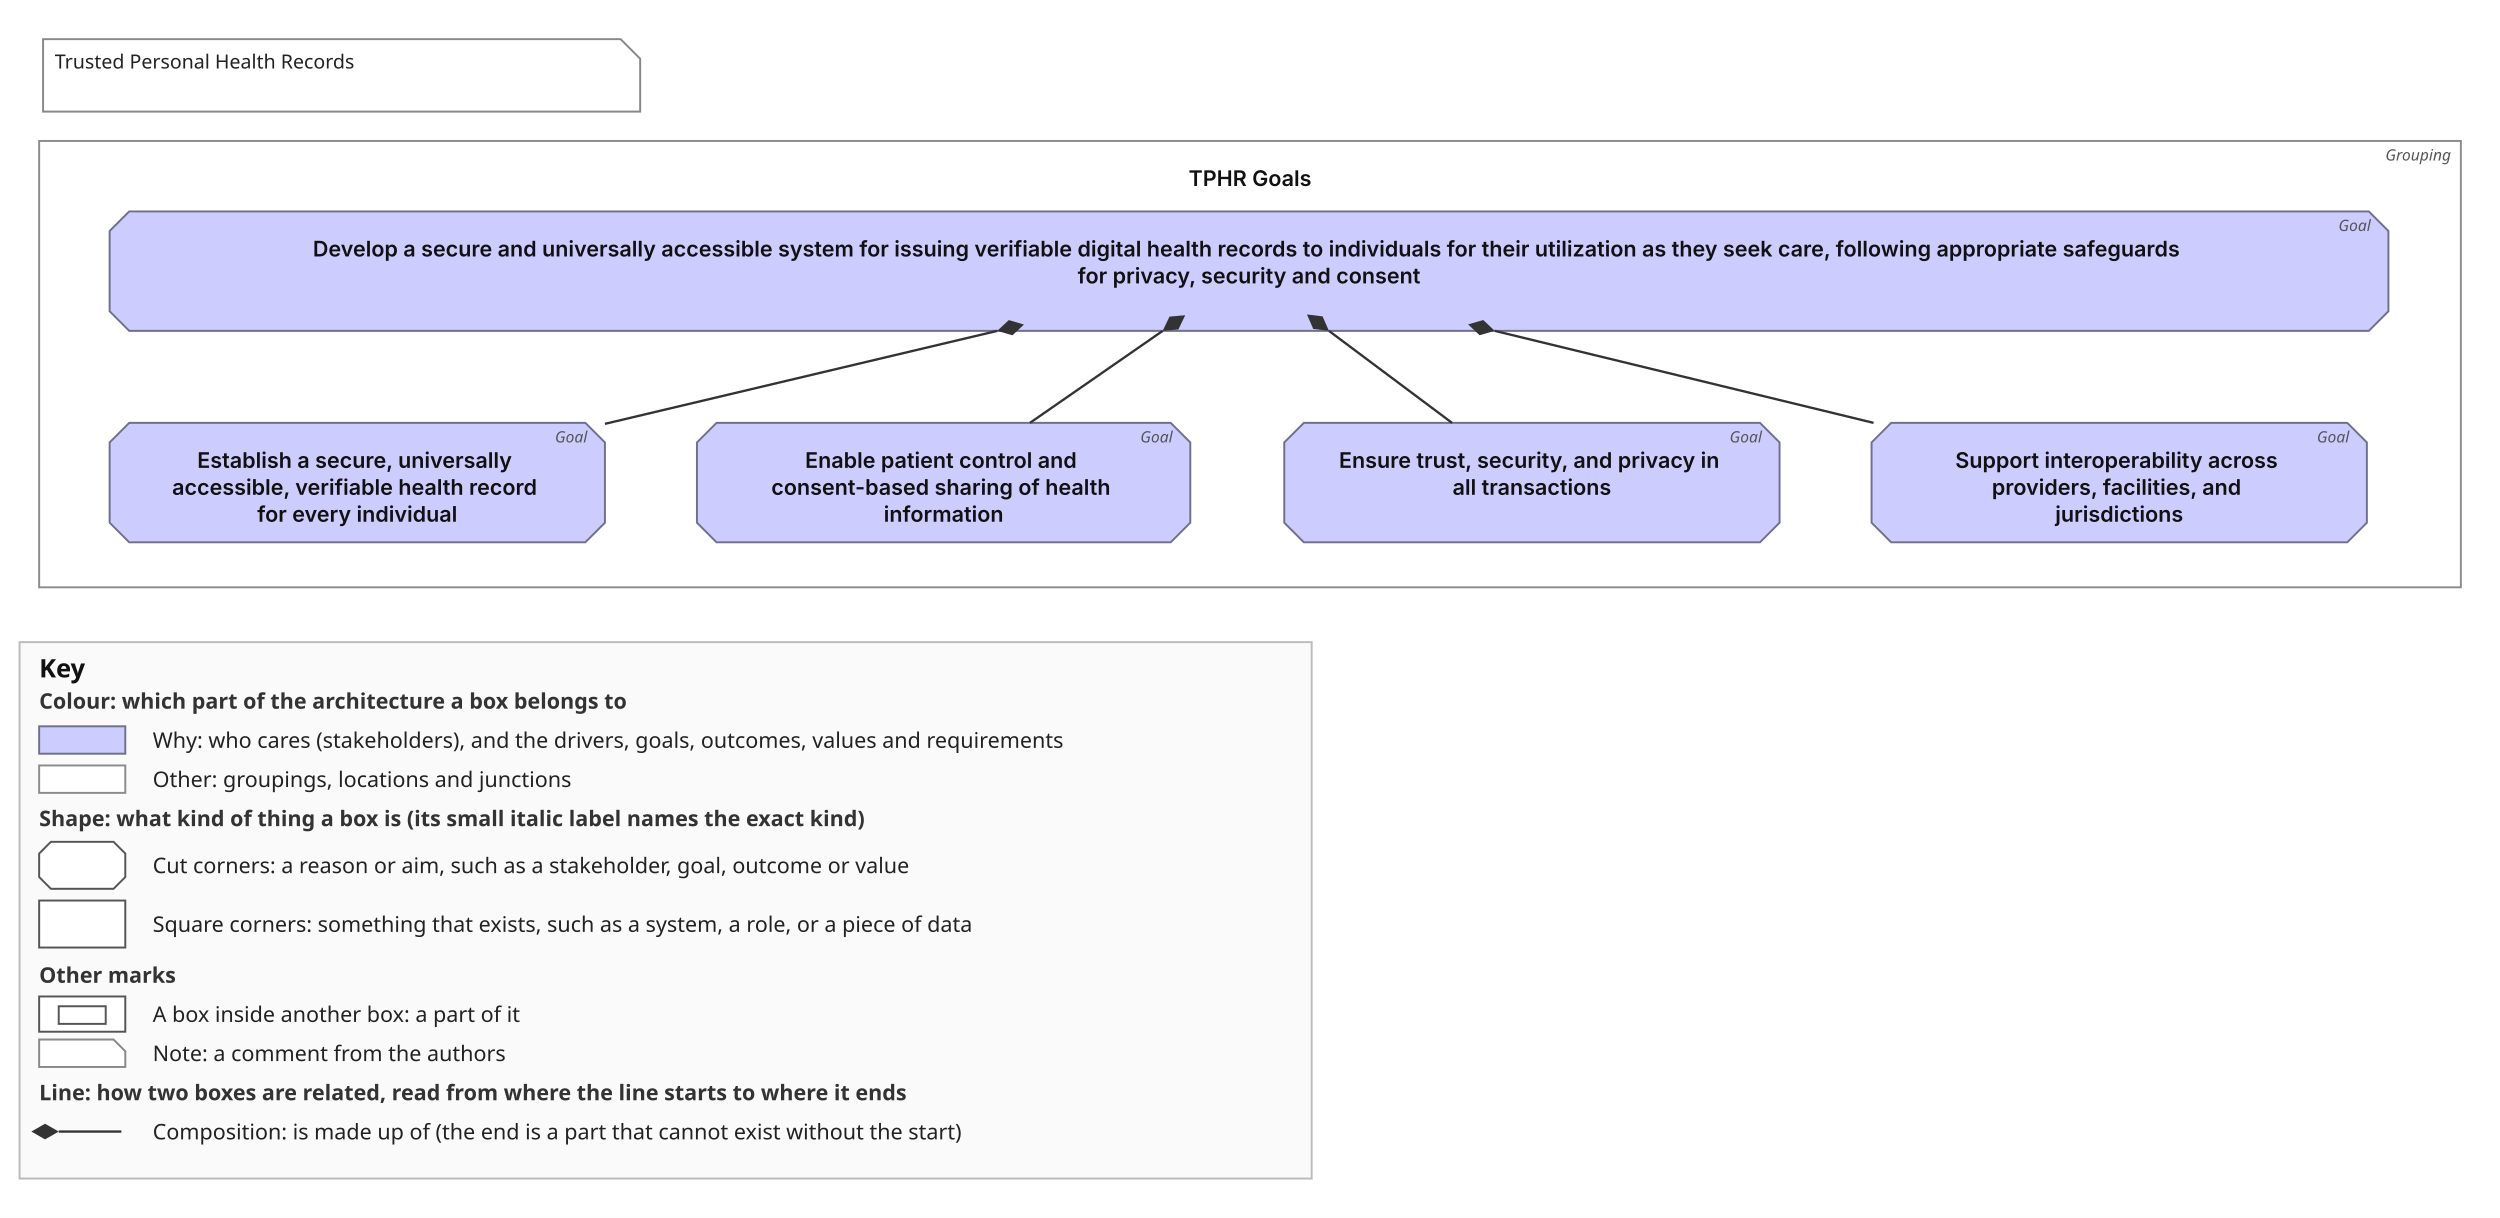
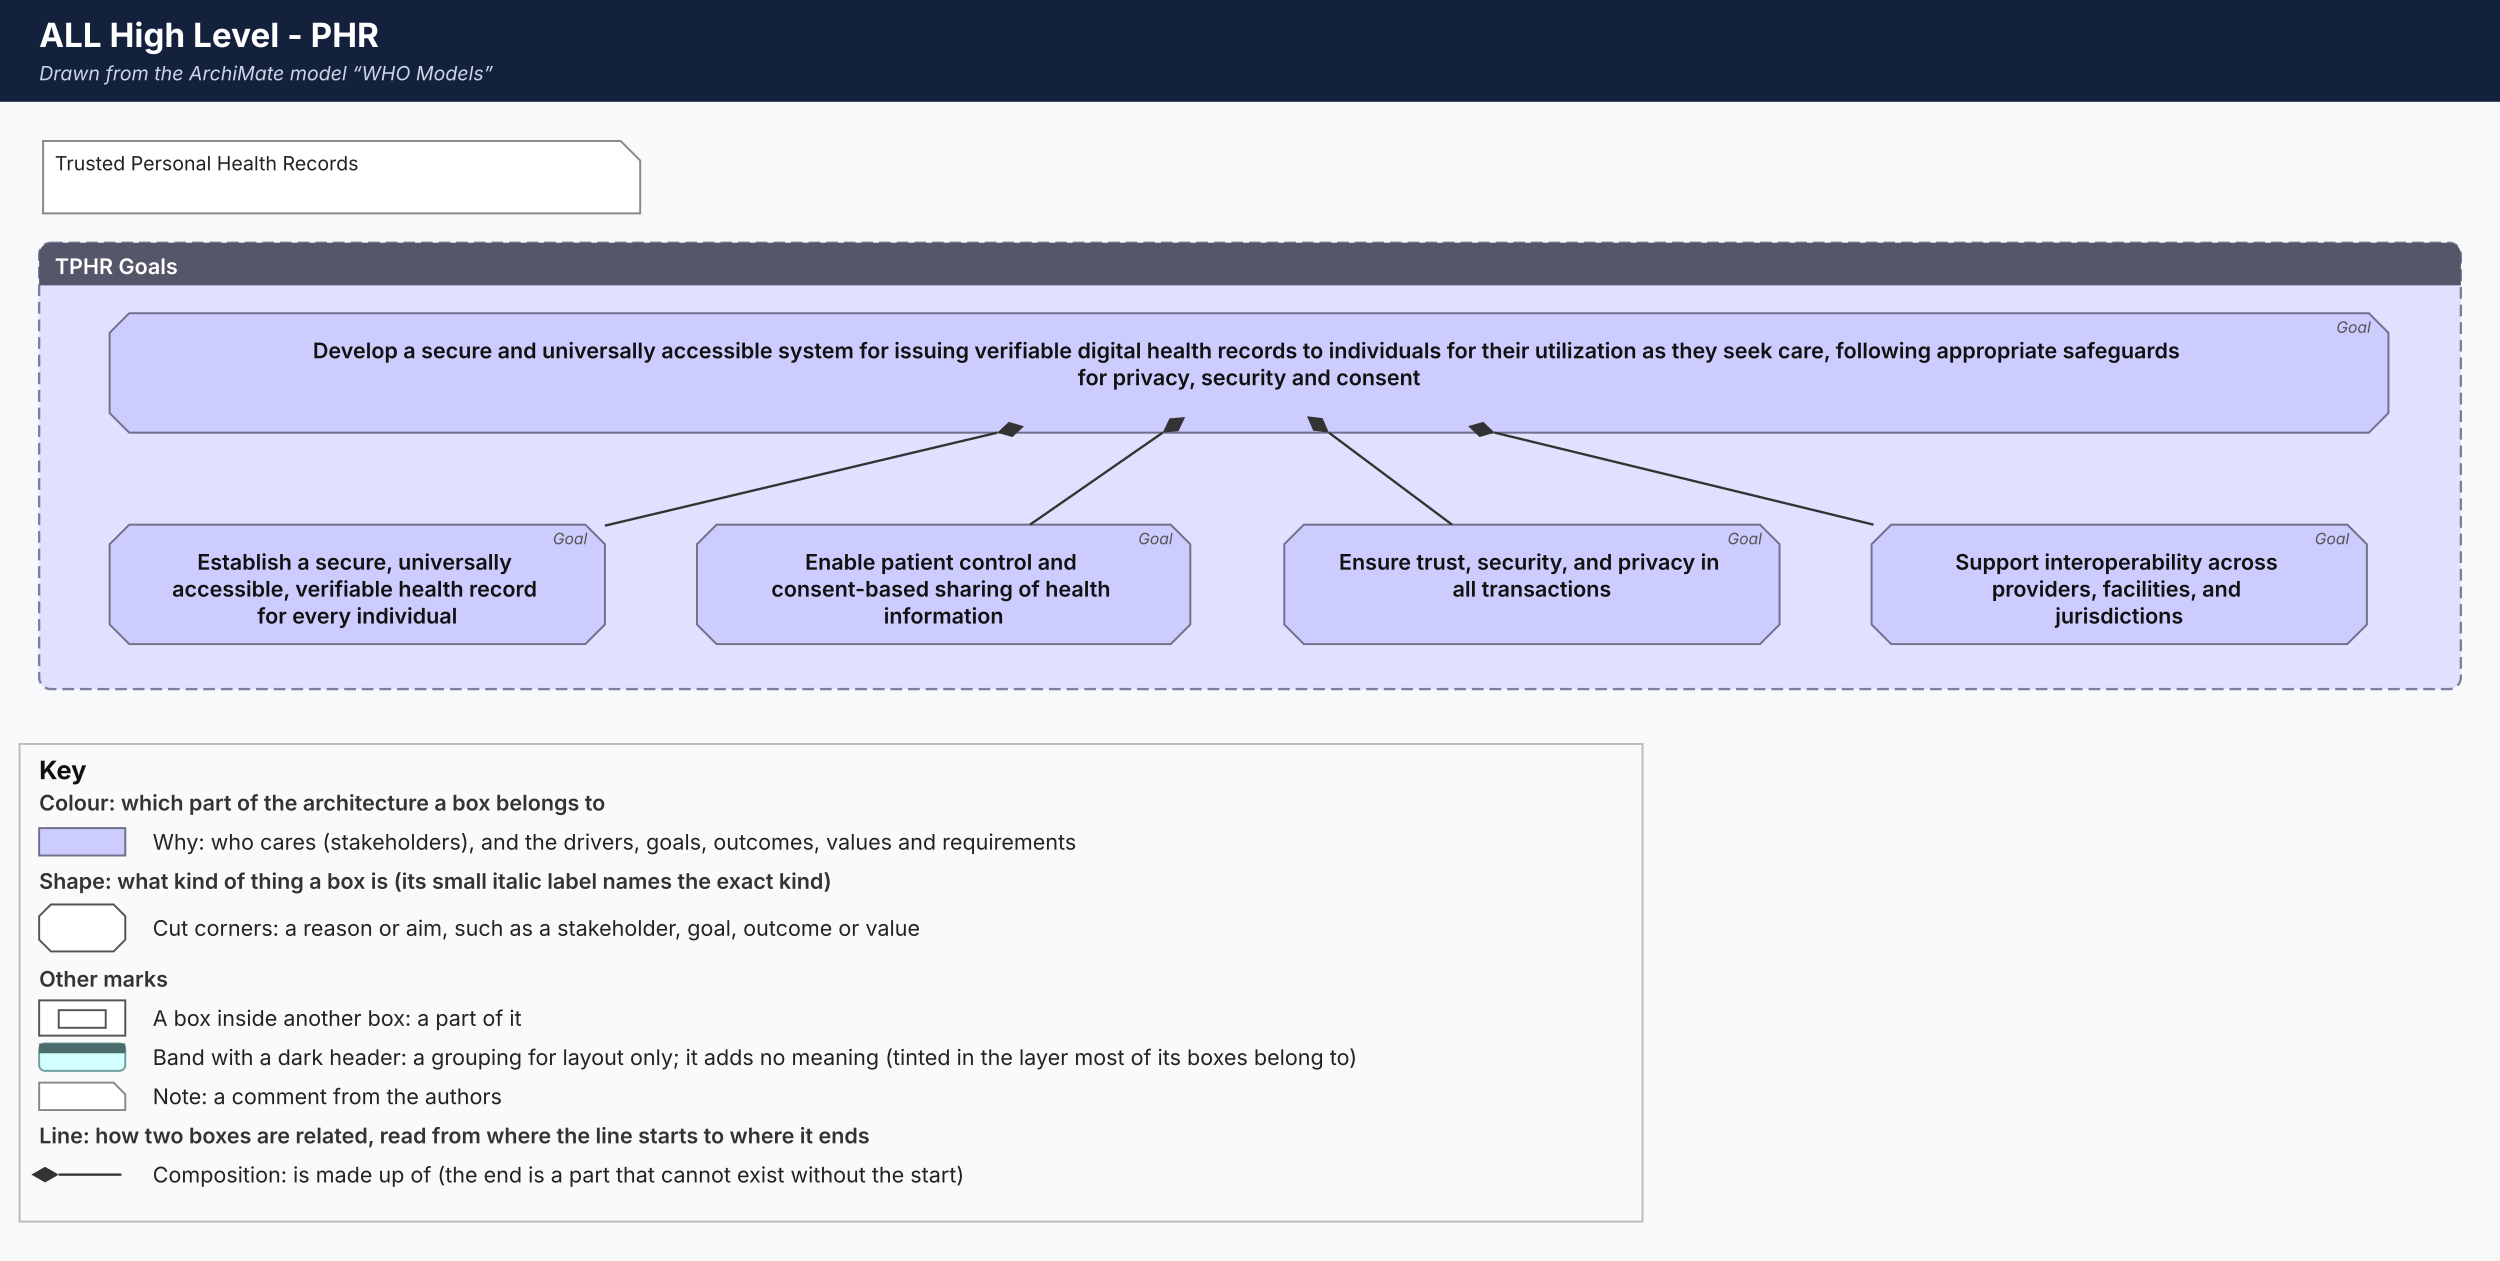
- <svg xmlns="http://www.w3.org/2000/svg" viewBox="182 84 1277 622" width="1277" height="622" role="img" aria-labelledby="av-title">
+ <svg xmlns="http://www.w3.org/2000/svg" viewBox="182 32 1277 644" width="1277" height="644" role="img" aria-labelledby="av-title">
  <style>
- .av-name{font:600 11px system-ui,-apple-system,"Segoe UI",sans-serif;fill:#111}
- .av-type{font:italic 8px system-ui,sans-serif;fill:#555}
- .av-group{font:600 11px system-ui,sans-serif;fill:#333}
- .av-note{font:10px system-ui,sans-serif;fill:#222}
- .av-key{font:11px system-ui,sans-serif;fill:#222}
- .av-keyh{font:600 11px system-ui,sans-serif;fill:#333}
- .av-keyt{font:700 13px system-ui,sans-serif;fill:#111}
- .av-rel{font:9px system-ui,sans-serif;fill:#333;paint-order:stroke;stroke:#fff;stroke-width:3px}
+ .av-name{font:600 11px Inter, "Segoe UI", system-ui, -apple-system, Helvetica, Arial, sans-serif;fill:#111}
+ .av-type{font:italic 8px Inter, "Segoe UI", system-ui, -apple-system, Helvetica, Arial, sans-serif;fill:#555}
+ .av-group{font:600 11px Inter, "Segoe UI", system-ui, -apple-system, Helvetica, Arial, sans-serif;fill:#333}
+ .av-note{font:10px Inter, "Segoe UI", system-ui, -apple-system, Helvetica, Arial, sans-serif;fill:#222}
+ .av-key{font:11px Inter, "Segoe UI", system-ui, -apple-system, Helvetica, Arial, sans-serif;fill:#222}
+ .av-keyh{font:600 11px Inter, "Segoe UI", system-ui, -apple-system, Helvetica, Arial, sans-serif;fill:#333}
+ .av-keyt{font:700 13px Inter, "Segoe UI", system-ui, -apple-system, Helvetica, Arial, sans-serif;fill:#111}
+ .av-rel{font:9px Inter, "Segoe UI", system-ui, -apple-system, Helvetica, Arial, sans-serif;fill:#333;paint-order:stroke;stroke:#fff;stroke-width:3px}
a:hover rect,a:hover polygon,a:focus rect,a:focus polygon{stroke:#06c;stroke-width:2.5}
</style>
  <defs>
    <marker id="arrow-open" viewBox="0 0 12 12" refX="11" refY="6" markerWidth="11" markerHeight="11" orient="auto-start-reverse" markerUnits="userSpaceOnUse">
      <path d="M1 1 L11 6 L1 11" fill="none" stroke="#333" stroke-width="1.3" />
    </marker>
    <marker id="arrow-filled" viewBox="0 0 12 12" refX="11" refY="6" markerWidth="11" markerHeight="11" orient="auto-start-reverse" markerUnits="userSpaceOnUse">
      <path d="M1 1 L11 6 L1 11 Z" fill="#333" />
    </marker>
    <marker id="arrow-small" viewBox="0 0 10 10" refX="9" refY="5" markerWidth="8" markerHeight="8" orient="auto-start-reverse" markerUnits="userSpaceOnUse">
      <path d="M1 1 L9 5 L1 9" fill="none" stroke="#333" stroke-width="1.2" />
    </marker>
    <marker id="triangle-hollow" viewBox="0 0 14 14" refX="13" refY="7" markerWidth="13" markerHeight="13" orient="auto-start-reverse" markerUnits="userSpaceOnUse">
      <path d="M1 1 L13 7 L1 13 Z" fill="#fff" stroke="#333" stroke-width="1.2" />
    </marker>
    <marker id="diamond-filled" viewBox="0 0 16 10" refX="1" refY="5" markerWidth="16" markerHeight="10" orient="auto-start-reverse" markerUnits="userSpaceOnUse">
      <path d="M1 5 L8 1 L15 5 L8 9 Z" fill="#333" />
    </marker>
    <marker id="diamond-hollow" viewBox="0 0 16 10" refX="1" refY="5" markerWidth="16" markerHeight="10" orient="auto-start-reverse" markerUnits="userSpaceOnUse">
      <path d="M1 5 L8 1 L15 5 L8 9 Z" fill="#fff" stroke="#333" stroke-width="1.2" />
    </marker>
    <marker id="dot" viewBox="0 0 8 8" refX="4" refY="4" markerWidth="7" markerHeight="7" orient="auto" markerUnits="userSpaceOnUse">
      <circle cx="4" cy="4" r="3.2" fill="#333" />
    </marker>
    <pattern id="missing" width="8" height="8" patternUnits="userSpaceOnUse" patternTransform="rotate(45)">
      <rect width="8" height="8" fill="#fff" />
      <line x1="0" y1="0" x2="0" y2="8" stroke="#d33" stroke-width="2" />
    </pattern>
  </defs>
-   <rect x="182" y="84" width="1277" height="622" fill="#fff" />
+   <rect x="182" y="32" width="1277" height="644" fill="#f8f9fb" />
+   <rect x="182" y="32" width="1277" height="52" fill="#14213d" />
+   <text x="202" y="56" style="font:700 17px Inter, &quot;Segoe UI&quot;, system-ui, -apple-system, Helvetica, Arial, sans-serif;fill:#fff">ALL High Level - PHR</text>
+   <text x="202" y="73" style="font:italic 10px Inter, &quot;Segoe UI&quot;, system-ui, -apple-system, Helvetica, Arial, sans-serif;fill:#c9d6e6">Drawn from the ArchiMate model “WHO Models”</text>
  <g class="av-n">
    <polygon points="204,104 499,104 509,114 509,141 204,141" fill="#ffffff" stroke="#888" />
    <text class="av-note" x="210" y="119">
      <tspan x="210" dy="0">Trusted Personal Health Records</tspan>
    </text>
  </g>
  <a href="../../../en/dpi-h-ra/archimate/0.2.0-draft.3/elements/tphr-goals/" target="_top">
-     <rect x="202" y="156" width="1237" height="228" fill="#ffffff" stroke="#8c8c8c" stroke-width="1" />
-     <text class="av-type" x="1434" y="166" text-anchor="end">Grouping</text>
-     <text class="av-name" x="820.5" y="179" text-anchor="middle">
-       <tspan x="820.5" dy="0">TPHR Goals</tspan>
-     </text>
+     <rect x="202" y="156" width="1237" height="228" rx="6" fill="#e0e0ff" stroke="#7e7e9e" stroke-width="1.2" stroke-dasharray="6 3" />
+     <path d="M202 162 a6 6 0 0 1 6 -6 h1225 a6 6 0 0 1 6 6 v15.75 h-1237 z" fill="#56566b" />
+     <text class="av-group" x="210" y="172" style="fill:#fff">TPHR Goals</text>
  </a>
  <a href="../../../en/dpi-h-ra/archimate/0.2.0-draft.3/elements/develop-a-secure-and-universally-accessible-system-for/" target="_top">
    <polygon points="248,192 1392,192 1402,202 1402,243 1392,253 248,253 238,243 238,202" fill="#ccccff" stroke="#70708c" stroke-width="1" />
    <text class="av-type" x="1393" y="202" text-anchor="end">Goal</text>
    <text class="av-name" x="820" y="215" text-anchor="middle">
      <tspan x="820" dy="0">Develop a secure and universally accessible system for issuing verifiable digital health records to individuals for their utilization as they seek care, following appropriate safeguards</tspan>
      <tspan x="820" dy="13.75">for privacy, security and consent</tspan>
    </text>
  </a>
  <a href="../../../en/dpi-h-ra/archimate/0.2.0-draft.3/elements/support-interoperability-across-providers-facilities-and/" target="_top">
    <polygon points="1148,300 1381,300 1391,310 1391,351 1381,361 1148,361 1138,351 1138,310" fill="#ccccff" stroke="#70708c" stroke-width="1" />
    <text class="av-type" x="1382" y="310" text-anchor="end">Goal</text>
    <text class="av-name" x="1264.5" y="323" text-anchor="middle">
      <tspan x="1264.5" dy="0">Support interoperability across</tspan>
      <tspan x="1264.5" dy="13.75">providers, facilities, and</tspan>
      <tspan x="1264.5" dy="13.75">jurisdictions</tspan>
    </text>
  </a>
  <a href="../../../en/dpi-h-ra/archimate/0.2.0-draft.3/elements/ensure-trust-security-and-privacy-in-all-transactions/" target="_top">
    <polygon points="848,300 1081,300 1091,310 1091,351 1081,361 848,361 838,351 838,310" fill="#ccccff" stroke="#70708c" stroke-width="1" />
    <text class="av-type" x="1082" y="310" text-anchor="end">Goal</text>
    <text class="av-name" x="964.5" y="323" text-anchor="middle">
      <tspan x="964.5" dy="0">Ensure trust, security, and privacy in</tspan>
      <tspan x="964.5" dy="13.75">all transactions</tspan>
    </text>
  </a>
  <a href="../../../en/dpi-h-ra/archimate/0.2.0-draft.3/elements/enable-patient-control-and-consent-based-sharing-of-health/" target="_top">
    <polygon points="548,300 780,300 790,310 790,351 780,361 548,361 538,351 538,310" fill="#ccccff" stroke="#70708c" stroke-width="1" />
    <text class="av-type" x="781" y="310" text-anchor="end">Goal</text>
    <text class="av-name" x="664" y="323" text-anchor="middle">
      <tspan x="664" dy="0">Enable patient control and</tspan>
      <tspan x="664" dy="13.75">consent-based sharing of health</tspan>
      <tspan x="664" dy="13.75">information</tspan>
    </text>
  </a>
  <a href="../../../en/dpi-h-ra/archimate/0.2.0-draft.3/elements/establish-a-secure-universally-accessible-verifiable-health/" target="_top">
    <polygon points="248,300 481,300 491,310 491,351 481,361 248,361 238,351 238,310" fill="#ccccff" stroke="#70708c" stroke-width="1" />
    <text class="av-type" x="482" y="310" text-anchor="end">Goal</text>
    <text class="av-name" x="364.5" y="323" text-anchor="middle">
      <tspan x="364.5" dy="0">Establish a secure, universally</tspan>
      <tspan x="364.5" dy="13.75">accessible, verifiable health record</tspan>
      <tspan x="364.5" dy="13.75">for every individual</tspan>
    </text>
  </a>
  <a href="../../../en/dpi-h-ra/archimate/0.2.0-draft.3/relationships/id-228bf34cf6b543538ea1ac186cdbdf5e/" target="_top">
    <path d="M691.4 253 L491 300.5" fill="none" stroke="#333" stroke-width="1.2" marker-start="url(#diamond-filled)" />
    <path d="M691.4 253 L491 300.5" fill="none" stroke="transparent" stroke-width="8" />
  </a>
  <a href="../../../en/dpi-h-ra/archimate/0.2.0-draft.3/relationships/id-4c07a1fa5fe24569a6ac962f98148ac9/" target="_top">
    <path d="M775.9 253 L708.1 300" fill="none" stroke="#333" stroke-width="1.2" marker-start="url(#diamond-filled)" />
    <path d="M775.9 253 L708.1 300" fill="none" stroke="transparent" stroke-width="8" />
  </a>
  <a href="../../../en/dpi-h-ra/archimate/0.2.0-draft.3/relationships/id-6c88cf20b474417eadef1ca9b7e4c293/" target="_top">
    <path d="M860.8 253 L923.7 300" fill="none" stroke="#333" stroke-width="1.2" marker-start="url(#diamond-filled)" />
    <path d="M860.8 253 L923.7 300" fill="none" stroke="transparent" stroke-width="8" />
  </a>
  <a href="../../../en/dpi-h-ra/archimate/0.2.0-draft.3/relationships/id-eb09c476347c43268606e550826a30ca/" target="_top">
    <path d="M945.5 253 L1139 300" fill="none" stroke="#333" stroke-width="1.2" marker-start="url(#diamond-filled)" />
    <path d="M945.5 253 L1139 300" fill="none" stroke="transparent" stroke-width="8" />
  </a>
  <g class="av-legend">
-     <rect x="192" y="412" width="660" height="274" fill="#fafafa" stroke="#bbb" />
+     <rect x="192" y="412" width="829" height="244" fill="#fafafa" stroke="#bbb" />
    <text class="av-keyt" x="202" y="430">Key</text>
    <text class="av-keyh" x="202" y="446">Colour: which part of the architecture a box belongs to</text>
    <rect x="202" y="455" width="44" height="14" fill="#ccccff" stroke="#70708c" />
    <text class="av-key" x="260" y="466">Why: who cares (stakeholders), and the drivers, goals, outcomes, values and requirements</text>
-     <rect x="202" y="475" width="44" height="14" fill="#ffffff" stroke="#8c8c8c" />
-     <text class="av-key" x="260" y="486">Other: groupings, locations and junctions</text>
-     <text class="av-keyh" x="202" y="506">Shape: what kind of thing a box is (its small italic label names the exact kind)</text>
-     <polygon points="208,514 240,514 246,520 246,532 240,538 208,538 202,532 202,520" fill="#fff" stroke="#555" />
-     <text class="av-key" x="260" y="530">Cut corners: a reason or aim, such as a stakeholder, goal, outcome or value</text>
-     <rect x="202" y="544" width="44" height="24" fill="#fff" stroke="#555" />
-     <text class="av-key" x="260" y="560">Square corners: something that exists, such as a system, a role, or a piece of data</text>
-     <text class="av-keyh" x="202" y="586">Other marks</text>
-     <rect x="202" y="593" width="44" height="18" fill="#fff" stroke="#555" />
-     <rect x="212" y="598" width="24" height="9" fill="#fff" stroke="#555" />
-     <text class="av-key" x="260" y="606">A box inside another box: a part of it</text>
-     <polygon points="202,615 240,615 246,621 246,629 202,629" fill="#fff" stroke="#888" />
-     <text class="av-key" x="260" y="626">Note: a comment from the authors</text>
-     <text class="av-keyh" x="202" y="646">Line: how two boxes are related, read from where the line starts to where it ends</text>
-     <path d="M212 662 L244 662" fill="none" stroke="#333" stroke-width="1.2" marker-start="url(#diamond-filled)" />
-     <text class="av-key" x="260" y="666">Composition: is made up of (the end is a part that cannot exist without the start)</text>
+     <text class="av-keyh" x="202" y="486">Shape: what kind of thing a box is (its small italic label names the exact kind)</text>
+     <polygon points="208,494 240,494 246,500 246,512 240,518 208,518 202,512 202,500" fill="#fff" stroke="#555" />
+     <text class="av-key" x="260" y="510">Cut corners: a reason or aim, such as a stakeholder, goal, outcome or value</text>
+     <text class="av-keyh" x="202" y="536">Other marks</text>
+     <rect x="202" y="543" width="44" height="18" fill="#fff" stroke="#555" />
+     <rect x="212" y="548" width="24" height="9" fill="#fff" stroke="#555" />
+     <text class="av-key" x="260" y="556">A box inside another box: a part of it</text>
+     <rect x="202" y="565" width="44" height="14" rx="3" fill="#d3ffff" stroke="#709e9e" />
+     <rect x="202" y="565" width="44" height="5" fill="#4c6b6b" />
+     <text class="av-key" x="260" y="576">Band with a dark header: a grouping for layout only; it adds no meaning (tinted in the layer most of its boxes belong to)</text>
+     <polygon points="202,585 240,585 246,591 246,599 202,599" fill="#fff" stroke="#888" />
+     <text class="av-key" x="260" y="596">Note: a comment from the authors</text>
+     <text class="av-keyh" x="202" y="616">Line: how two boxes are related, read from where the line starts to where it ends</text>
+     <path d="M212 632 L244 632" fill="none" stroke="#333" stroke-width="1.2" marker-start="url(#diamond-filled)" />
+     <text class="av-key" x="260" y="636">Composition: is made up of (the end is a part that cannot exist without the start)</text>
  </g>
</svg>
